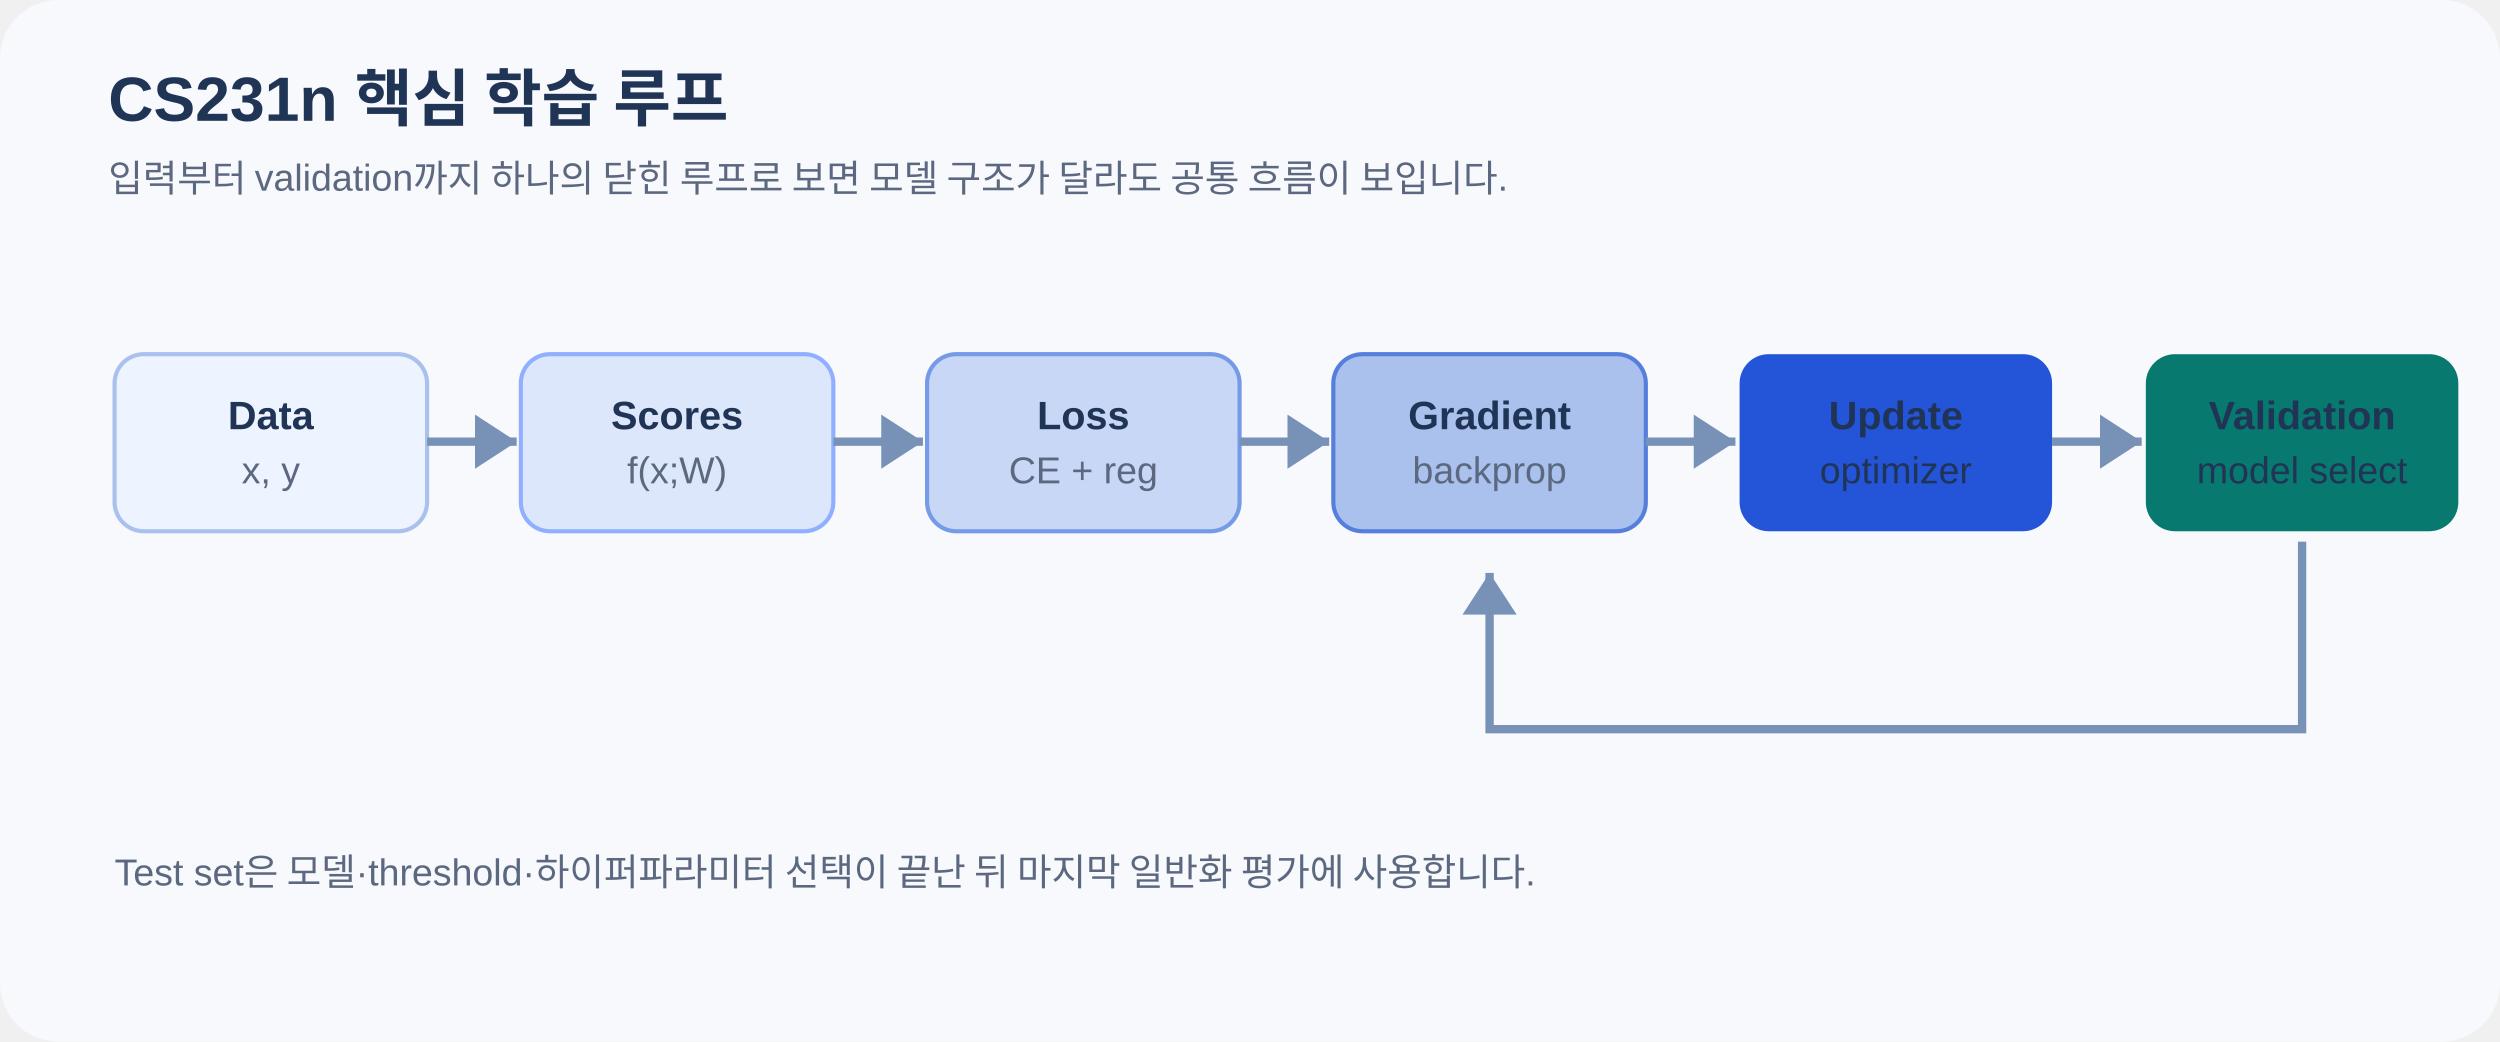
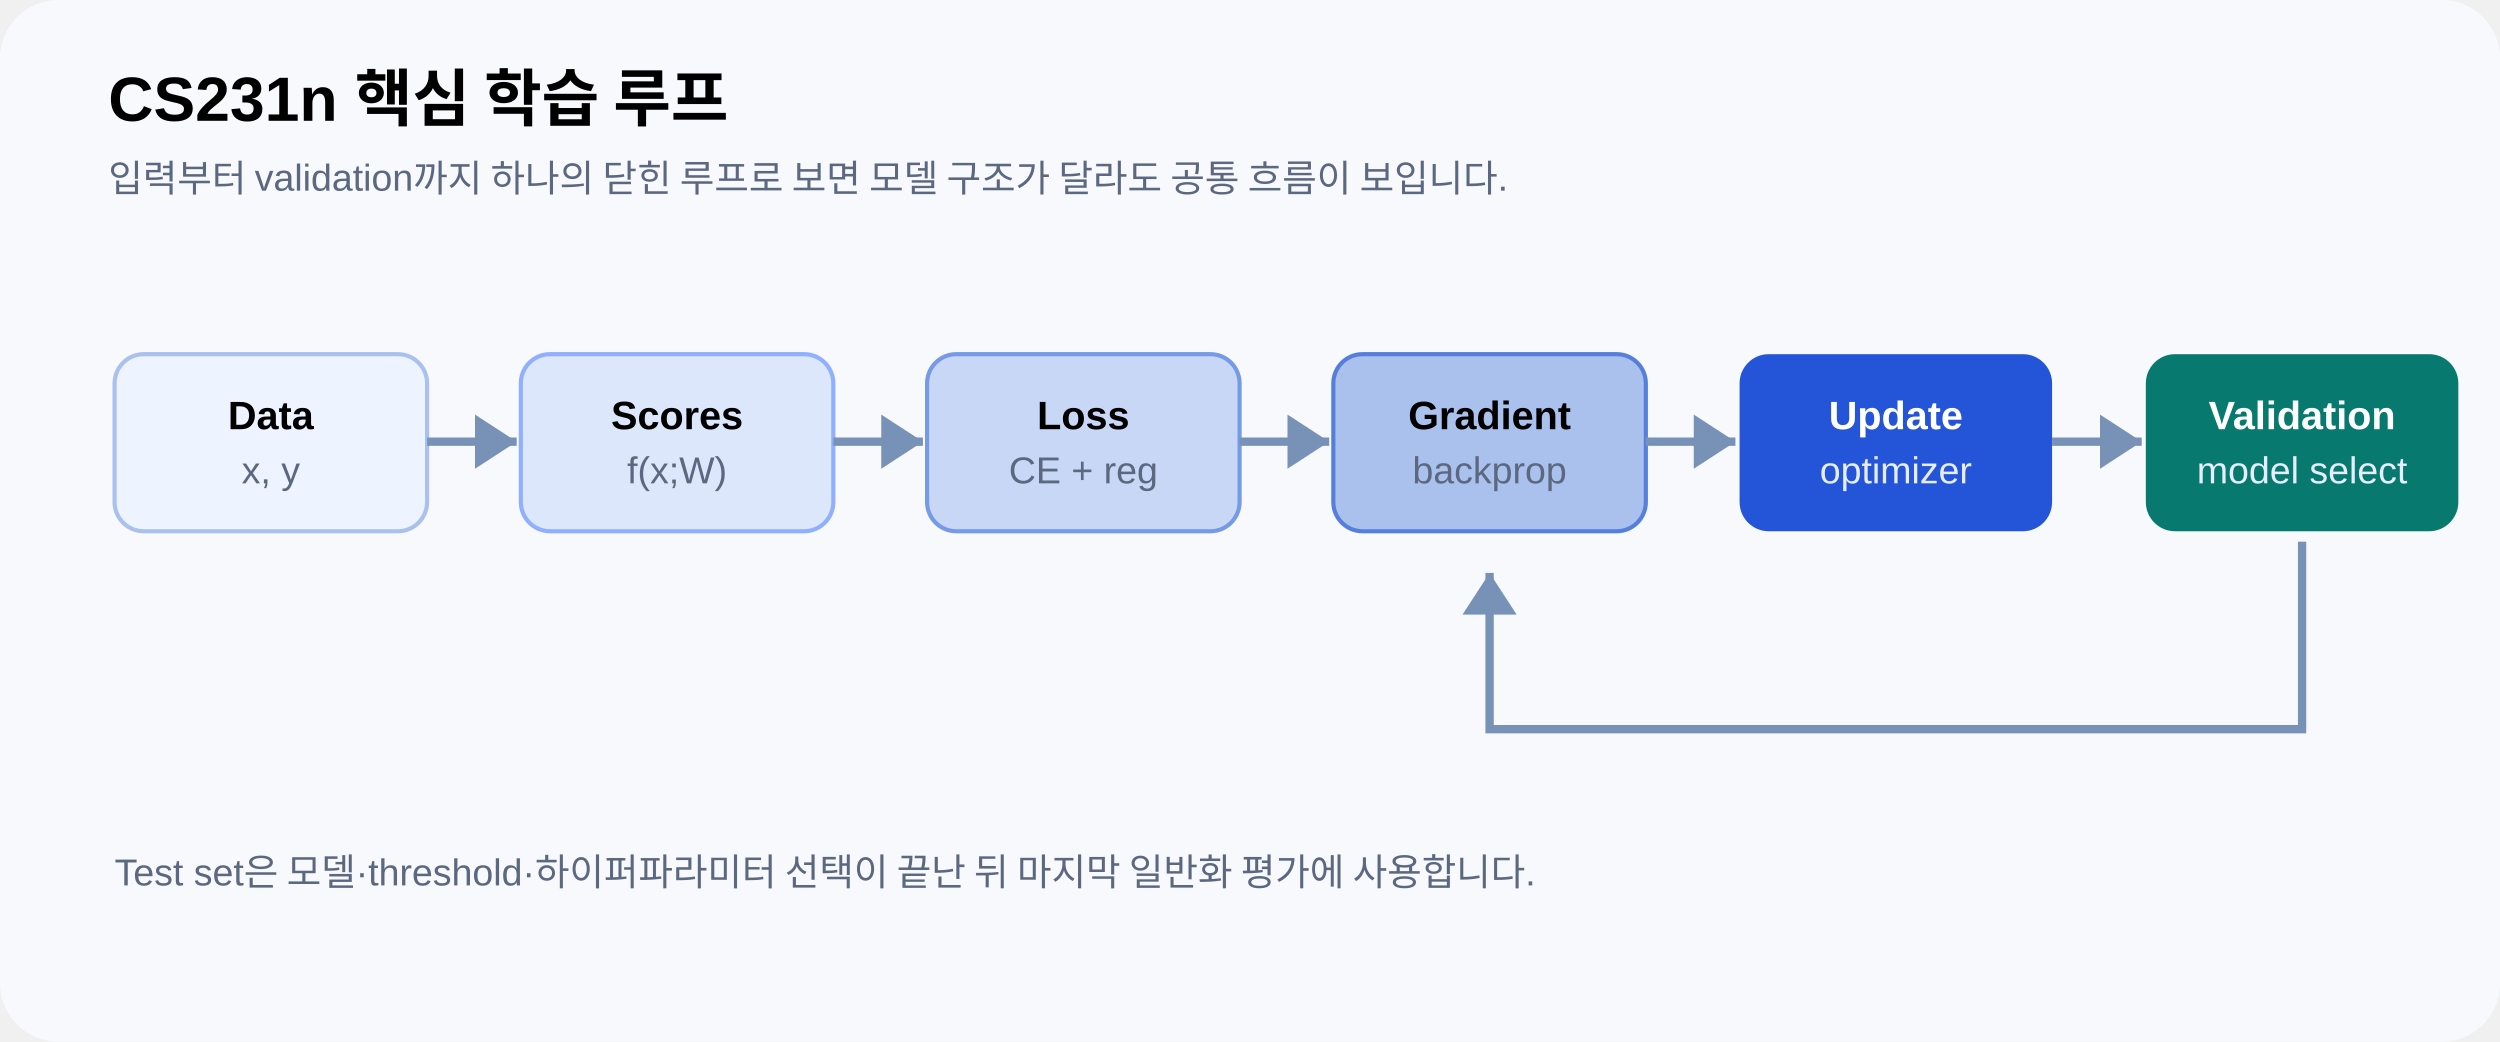
<svg xmlns="http://www.w3.org/2000/svg" viewBox="0 0 1200 500">
-   <style>text{font-family:Arial,'Noto Sans KR',sans-serif;fill:#203455}.title{font-size:30px;font-weight:700}.sub{font-size:18px;fill:#5b6880}.label{font-size:19px;font-weight:700}.edge{stroke:#7891b7;stroke-width:4;fill:none}</style>
+   <style>text{font-family:Arial,'Noto Sans KR',sans-serif}.title{font-size:30px;font-weight:700}.sub{font-size:18px;fill:#5b6880}.label{font-size:19px;font-weight:700}.edge{stroke:#7891b7;stroke-width:4;fill:none}</style>
  <rect width="1200" height="500" rx="28" fill="#f7f9fc" />
  <text x="52" y="58" class="title">CS231n 핵심 학습 루프</text>
  <text x="52" y="92" class="sub">입력부터 validation까지 하나의 닫힌 루프로 보면 모델 구조가 달라도 공통 흐름이 보입니다.</text>
  <g transform="translate(55 170)">
    <rect x="0" y="0" width="150" height="85" rx="14" fill="#edf3ff" stroke="#aac1ee" stroke-width="2" />
    <text x="75" y="36" text-anchor="middle" class="label">Data</text>
    <text x="75" y="62" text-anchor="middle" class="sub">x, y</text>
    <rect x="195" y="0" width="150" height="85" rx="14" fill="#dce7fb" stroke="#91afff" stroke-width="2" />
    <text x="270" y="36" text-anchor="middle" class="label">Scores</text>
    <text x="270" y="62" text-anchor="middle" class="sub">f(x;W)</text>
    <rect x="390" y="0" width="150" height="85" rx="14" fill="#c8d7f5" stroke="#759ae6" stroke-width="2" />
    <text x="465" y="36" text-anchor="middle" class="label">Loss</text>
    <text x="465" y="62" text-anchor="middle" class="sub">CE + reg</text>
    <rect x="585" y="0" width="150" height="85" rx="14" fill="#aac1ee" stroke="#567fdc" stroke-width="2" />
    <text x="660" y="36" text-anchor="middle" class="label">Gradient</text>
    <text x="660" y="62" text-anchor="middle" class="sub">backprop</text>
    <rect x="780" y="0" width="150" height="85" rx="14" fill="#2454d8" />
    <text x="855" y="36" text-anchor="middle" class="label" fill="#fff">Update</text>
    <text x="855" y="62" text-anchor="middle" font-size="18" fill="#e5edff">optimizer</text>
    <rect x="975" y="0" width="150" height="85" rx="14" fill="#08796f" />
    <text x="1050" y="36" text-anchor="middle" class="label" fill="#fff">Validation</text>
    <text x="1050" y="62" text-anchor="middle" font-size="18" fill="#e5edff">model select</text>
    <path d="M150 42 H193" class="edge" />
    <polygon points="193,42 173,29 173,55" fill="#7891b7" />
    <path d="M345 42 H388" class="edge" />
    <polygon points="388,42 368,29 368,55" fill="#7891b7" />
    <path d="M540 42 H583" class="edge" />
    <polygon points="583,42 563,29 563,55" fill="#7891b7" />
    <path d="M735 42 H778" class="edge" />
    <polygon points="778,42 758,29 758,55" fill="#7891b7" />
    <path d="M930 42 H973" class="edge" />
    <polygon points="973,42 953,29 953,55" fill="#7891b7" />
    <path d="M1050 90 V180 H660 V105" class="edge" />
    <polygon points="660,105 647,125 673,125" fill="#7891b7" />
  </g>
  <text x="55" y="425" class="sub">Test set은 모델·threshold·하이퍼파라미터 선택이 끝난 뒤 마지막 일반화 평가에 사용합니다.</text>
</svg>
